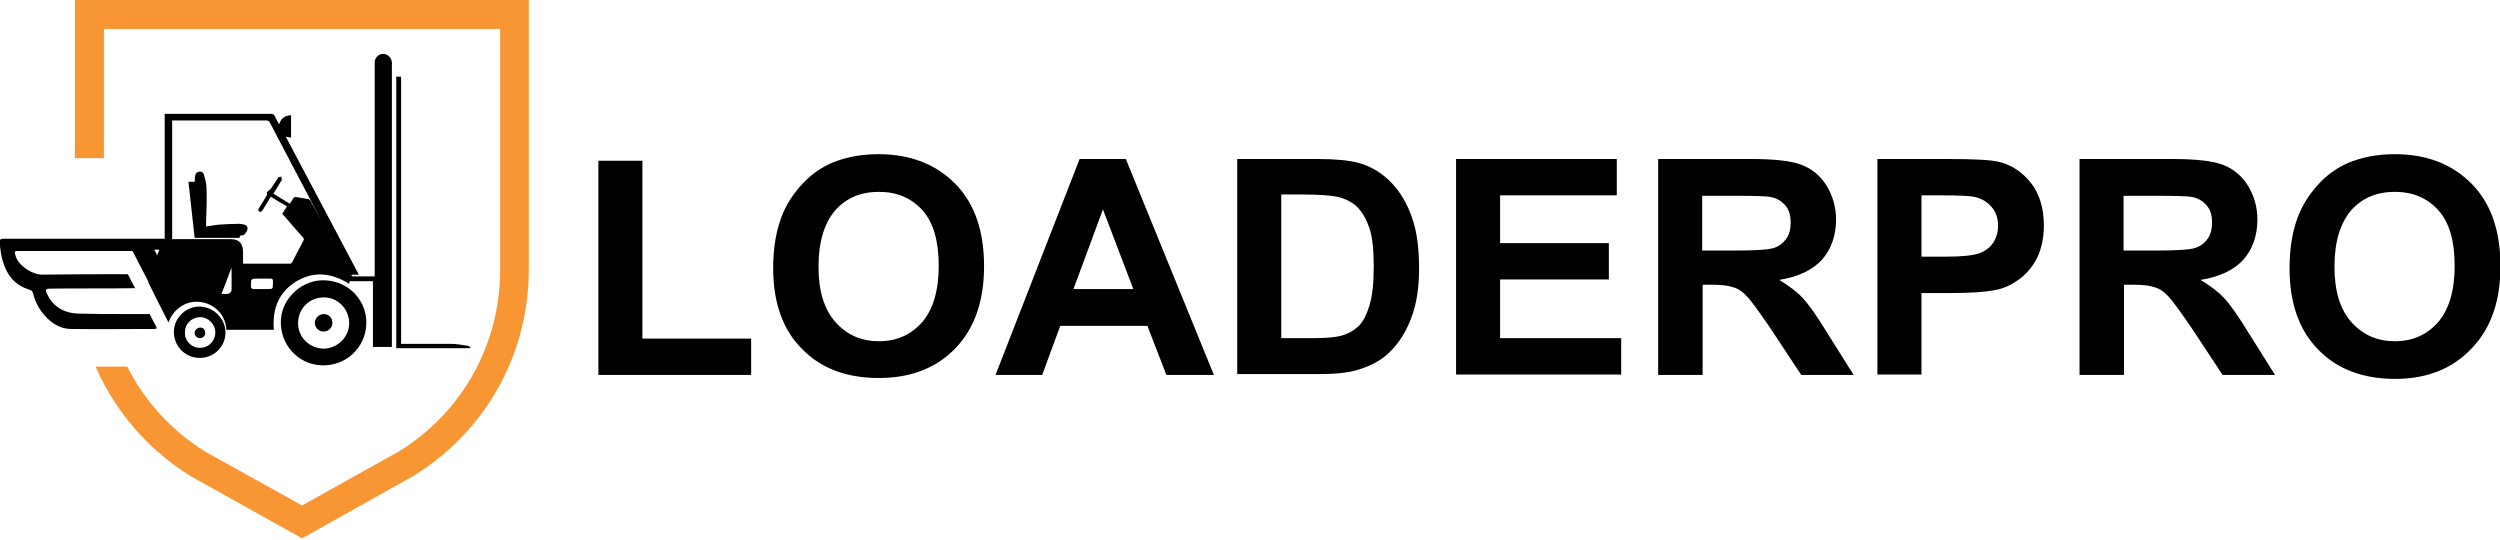
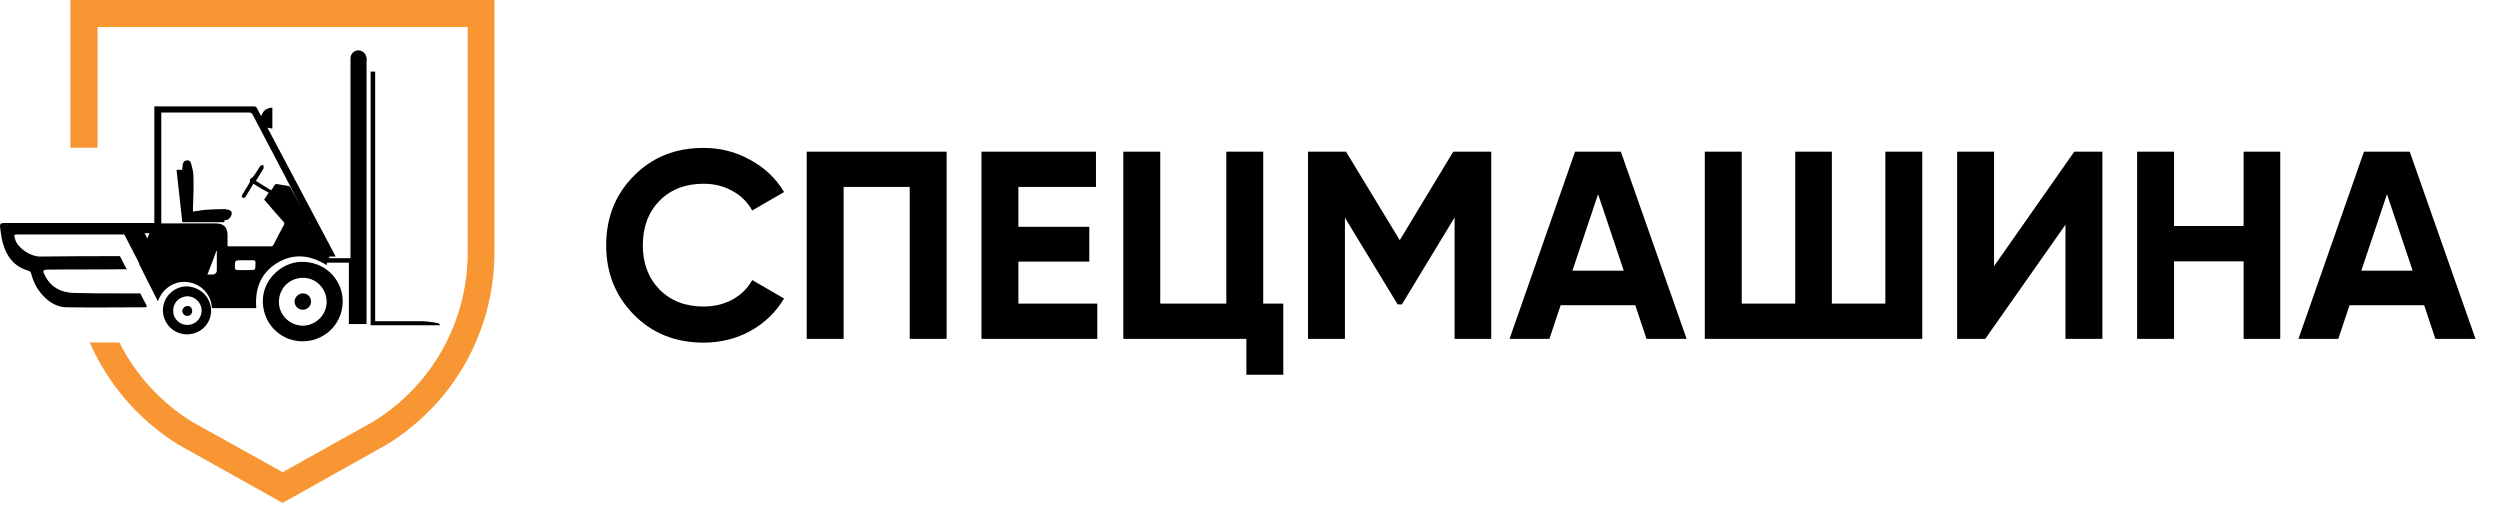
- <svg xmlns="http://www.w3.org/2000/svg" width="227" height="49" viewBox="0 0 227 49">
-   <path d="M54.332 34.045V14.597H58.33V30.744H68.205V34.045H54.332ZM70.204 24.341C70.204 22.352 70.523 20.682 71.123 19.29C71.563 18.295 72.203 17.381 72.962 16.585C73.722 15.79 74.601 15.193 75.521 14.795C76.76 14.278 78.159 14 79.759 14C82.677 14 84.996 14.915 86.755 16.704C88.514 18.494 89.353 21 89.353 24.182C89.353 27.363 88.474 29.829 86.755 31.619C85.036 33.409 82.717 34.323 79.799 34.323C76.88 34.323 74.521 33.448 72.802 31.659C71.083 29.948 70.204 27.483 70.204 24.341ZM74.322 24.221C74.322 26.449 74.841 28.119 75.881 29.272C76.92 30.426 78.239 30.983 79.799 30.983C81.398 30.983 82.677 30.426 83.716 29.272C84.716 28.119 85.236 26.409 85.236 24.142C85.236 21.875 84.756 20.204 83.757 19.091C82.757 17.977 81.438 17.42 79.799 17.42C78.159 17.42 76.84 17.977 75.841 19.091C74.841 20.284 74.322 21.954 74.322 24.221ZM110.222 34.045H105.905L104.186 29.591H96.27L94.631 34.045H90.393L98.029 14.438H102.227L110.222 34.045ZM102.906 26.25L100.148 19.011L97.469 26.25H102.906ZM112.341 14.438H119.618C121.257 14.438 122.496 14.557 123.376 14.795C124.535 15.114 125.534 15.75 126.334 16.585C127.174 17.46 127.773 18.494 128.213 19.767C128.653 21 128.853 22.551 128.853 24.38C128.853 26.011 128.653 27.403 128.253 28.556C127.773 29.988 127.054 31.142 126.134 32.017C125.454 32.693 124.495 33.21 123.336 33.568C122.456 33.846 121.297 33.965 119.817 33.965H112.341V14.438ZM116.339 17.738V30.704H119.298C120.417 30.704 121.217 30.625 121.696 30.505C122.336 30.346 122.856 30.068 123.296 29.67C123.735 29.272 124.055 28.676 124.335 27.761C124.615 26.886 124.735 25.693 124.735 24.182C124.735 22.67 124.615 21.517 124.335 20.682C124.055 19.886 123.695 19.25 123.216 18.773C122.736 18.335 122.136 18.017 121.377 17.858C120.817 17.739 119.737 17.659 118.138 17.659H116.339V17.738ZM132.211 34.045V14.438H146.803V17.738H136.209V22.074H146.084V25.375H136.209V30.704H147.203V34.005H132.211V34.045ZM150.561 34.045V14.438H158.957C161.076 14.438 162.595 14.597 163.554 14.954C164.514 15.312 165.273 15.949 165.833 16.824C166.393 17.739 166.713 18.773 166.713 19.926C166.713 21.398 166.273 22.631 165.433 23.585C164.554 24.54 163.274 25.136 161.555 25.415C162.395 25.931 163.115 26.449 163.674 27.045C164.234 27.642 164.994 28.716 165.913 30.227L168.312 34.045H163.554L160.716 29.75C159.676 28.238 158.997 27.284 158.597 26.886C158.237 26.488 157.837 26.21 157.398 26.091C156.958 25.931 156.318 25.852 155.399 25.852H154.599V34.045H150.561ZM154.559 22.75H157.517C159.436 22.75 160.596 22.67 161.076 22.511C161.555 22.352 161.915 22.074 162.195 21.676C162.475 21.278 162.595 20.801 162.595 20.204C162.595 19.528 162.435 19.011 162.075 18.613C161.715 18.216 161.236 17.937 160.596 17.858C160.276 17.818 159.317 17.778 157.677 17.778H154.559V22.75ZM170.471 34.045V14.438H176.867C179.266 14.438 180.865 14.517 181.585 14.716C182.704 14.994 183.664 15.67 184.423 16.625C185.183 17.619 185.583 18.892 185.583 20.443C185.583 21.636 185.343 22.67 184.943 23.466C184.503 24.301 183.944 24.937 183.264 25.415C182.584 25.892 181.905 26.21 181.185 26.329C180.225 26.528 178.866 26.608 177.067 26.608H174.469V34.005H170.471V34.045ZM174.469 17.738V23.307H176.627C178.187 23.307 179.226 23.187 179.746 22.988C180.265 22.79 180.705 22.471 180.985 22.034C181.265 21.596 181.425 21.079 181.425 20.523C181.425 19.807 181.225 19.21 180.785 18.733C180.345 18.256 179.826 17.977 179.186 17.858C178.706 17.778 177.747 17.738 176.348 17.738H174.469ZM188.821 34.045V14.438H197.217C199.335 14.438 200.855 14.597 201.814 14.954C202.774 15.312 203.533 15.949 204.093 16.824C204.653 17.739 204.972 18.773 204.972 19.926C204.972 21.398 204.533 22.631 203.693 23.585C202.814 24.54 201.534 25.136 199.815 25.415C200.655 25.931 201.374 26.449 201.934 27.045C202.494 27.642 203.253 28.716 204.173 30.227L206.572 34.045H201.814L198.976 29.75C197.936 28.238 197.256 27.284 196.857 26.886C196.497 26.488 196.097 26.21 195.657 26.091C195.218 25.931 194.578 25.852 193.658 25.852H192.859V34.045H188.821ZM192.819 22.75H195.777C197.696 22.75 198.856 22.67 199.335 22.511C199.815 22.352 200.175 22.074 200.455 21.676C200.735 21.278 200.855 20.801 200.855 20.204C200.855 19.528 200.695 19.011 200.335 18.613C199.975 18.216 199.495 17.937 198.856 17.858C198.536 17.818 197.576 17.778 195.937 17.778H192.819V22.75ZM207.891 24.341C207.891 22.352 208.211 20.682 208.81 19.29C209.25 18.295 209.89 17.381 210.649 16.585C211.409 15.79 212.289 15.193 213.208 14.795C214.447 14.278 215.847 14 217.446 14C220.364 14 222.683 14.915 224.442 16.704C226.201 18.494 227.041 21 227.041 24.182C227.041 27.363 226.161 29.829 224.442 31.619C222.683 33.488 220.364 34.403 217.486 34.403C214.567 34.403 212.209 33.528 210.489 31.738C208.73 29.948 207.891 27.483 207.891 24.341ZM211.969 24.221C211.969 26.449 212.488 28.119 213.528 29.272C214.567 30.426 215.887 30.983 217.446 30.983C219.045 30.983 220.324 30.426 221.364 29.272C222.363 28.119 222.883 26.409 222.883 24.142C222.883 21.875 222.403 20.204 221.404 19.091C220.404 17.977 219.085 17.42 217.446 17.42C215.807 17.42 214.487 17.977 213.488 19.091C212.488 20.284 211.969 21.954 211.969 24.221Z" />
-   <path d="M29.865 21.278C29.305 20.284 28.785 19.289 28.226 18.295C28.146 18.136 28.026 18.056 27.866 18.056C27.546 18.017 27.226 17.937 26.906 17.897C26.786 17.858 26.706 17.897 26.627 18.017C26.547 18.176 26.427 18.335 26.307 18.494C25.787 18.176 25.307 17.897 24.827 17.579C25.067 17.221 25.267 16.863 25.507 16.465C25.547 16.426 25.587 16.346 25.587 16.306C25.587 16.227 25.547 16.108 25.547 16.028C25.467 16.068 25.307 16.068 25.267 16.108C25.027 16.465 24.827 16.823 24.587 17.142C24.508 17.221 24.428 17.301 24.308 17.38C24.268 17.42 24.228 17.46 24.228 17.5C24.308 17.698 24.188 17.778 24.108 17.937C23.908 18.255 23.748 18.534 23.548 18.852C23.468 18.971 23.388 19.13 23.548 19.21C23.708 19.289 23.788 19.17 23.868 19.051C24.108 18.653 24.348 18.255 24.587 17.858C25.067 18.176 25.547 18.454 26.067 18.732C25.907 18.971 25.787 19.17 25.627 19.409C25.947 19.767 26.307 20.164 26.627 20.562C26.906 20.88 27.226 21.238 27.506 21.556C27.586 21.636 27.626 21.715 27.546 21.874C27.186 22.511 26.866 23.147 26.547 23.784C26.506 23.863 26.427 23.942 26.347 23.942C24.947 23.942 23.548 23.942 22.149 23.942C22.109 23.942 22.109 23.942 22.069 23.903C22.069 23.545 22.069 23.227 22.069 22.869C22.069 22.113 21.709 21.715 20.95 21.715C19.27 21.715 17.591 21.715 15.912 21.715H15.632V10.937H15.872C18.631 10.937 21.429 10.937 24.188 10.937C24.348 10.937 24.428 11.017 24.508 11.136C25.907 13.801 27.306 16.465 28.705 19.13C29.145 19.965 29.585 20.801 30.025 21.596C30.065 21.676 30.105 21.755 30.105 21.874C30.065 21.676 29.985 21.477 29.865 21.278ZM24.068 26.249C23.708 26.249 23.348 26.249 23.028 26.249C22.868 26.249 22.788 26.17 22.788 26.011C22.788 25.295 22.748 25.295 23.508 25.295H23.788C24.028 25.295 24.308 25.295 24.548 25.295C24.707 25.295 24.787 25.335 24.787 25.533C24.747 26.369 24.867 26.209 24.068 26.249ZM21.029 26.289C21.029 26.528 20.829 26.687 20.59 26.687C20.43 26.687 20.31 26.687 20.11 26.687C20.43 25.891 20.71 25.136 20.989 24.38H21.029C21.029 25.016 21.029 25.653 21.029 26.289ZM19.55 26.528C19.99 25.374 20.43 24.181 20.91 23.028C20.95 22.988 20.95 22.869 20.91 22.869C20.75 22.789 20.59 22.749 20.43 22.71C20.27 22.67 20.27 22.829 20.23 22.909C19.91 23.784 19.55 24.658 19.23 25.533C19.07 25.931 18.951 26.289 18.791 26.727C18.991 26.727 19.15 26.727 19.31 26.727C19.43 26.727 19.51 26.647 19.55 26.528ZM17.911 26.727C18.111 26.727 18.191 26.687 18.271 26.488C18.551 25.692 18.871 24.897 19.15 24.102C19.31 23.624 19.51 23.187 19.67 22.67C19.47 22.67 19.35 22.67 19.19 22.67C19.03 22.67 18.951 22.71 18.871 22.869C18.431 24.022 18.031 25.136 17.591 26.249C17.551 26.369 17.511 26.528 17.431 26.687C17.631 26.687 17.791 26.687 17.911 26.727ZM16.632 26.727C16.832 26.727 16.872 26.647 16.952 26.488C17.391 25.295 17.871 24.102 18.311 22.909C18.351 22.829 18.351 22.749 18.391 22.67C18.231 22.67 18.111 22.67 17.991 22.67C17.791 22.63 17.671 22.71 17.631 22.909C17.351 23.704 17.032 24.499 16.712 25.295C16.552 25.732 16.352 26.209 16.192 26.687C16.352 26.687 16.512 26.687 16.632 26.727ZM15.792 26.09C16.192 25.056 16.592 23.982 16.991 22.948C17.032 22.869 17.032 22.789 17.072 22.71C16.912 22.71 16.752 22.71 16.632 22.71C16.432 22.71 16.352 22.789 16.312 22.948C16.112 23.505 15.912 24.062 15.712 24.579C15.632 24.857 15.512 25.096 15.432 25.374C15.512 25.573 15.672 25.812 15.792 26.09ZM15.193 24.141C15.392 23.664 15.552 23.187 15.752 22.67C15.552 22.67 15.392 22.67 15.232 22.67C15.113 22.67 15.033 22.71 14.993 22.829C14.873 23.187 14.713 23.505 14.593 23.863C14.713 24.141 14.873 24.38 14.993 24.619C15.073 24.46 15.152 24.3 15.193 24.141ZM14.273 23.187C14.193 23.028 14.113 22.829 13.993 22.67H14.033C14.153 22.67 14.313 22.67 14.473 22.67C14.393 22.869 14.313 23.028 14.273 23.187ZM35.582 5.648C35.542 5.21 35.182 4.892 34.782 4.892C34.382 4.892 34.023 5.25 34.023 5.648C34.023 5.767 34.023 5.886 34.023 5.966C34.023 12.25 34.023 18.494 34.023 24.778V25.096C33.343 25.096 32.663 25.096 32.024 25.096C31.984 25.096 31.944 25.056 31.904 25.016C31.944 24.977 31.984 24.937 32.024 24.937C32.184 24.937 32.343 24.937 32.583 24.937C30.384 20.761 28.146 16.585 25.947 12.409C26.147 12.448 26.267 12.488 26.427 12.488V10.46C25.867 10.5 25.507 10.738 25.347 11.295C25.187 11.017 25.067 10.778 24.947 10.539C24.867 10.38 24.787 10.341 24.587 10.341C21.469 10.341 18.351 10.341 15.232 10.341C15.152 10.341 15.073 10.341 14.953 10.341V21.676C14.433 21.676 13.953 21.676 13.473 21.676C13.354 21.676 13.274 21.676 13.194 21.676C13.154 21.676 13.154 21.676 13.114 21.676C10.995 21.676 8.836 21.676 6.717 21.676C4.598 21.676 2.479 21.676 0.36 21.676C0.041 21.676 -0.079 21.755 -0.039 22.073C0.041 22.63 0.08 23.147 0.24 23.664C0.6 24.937 1.32 25.891 2.639 26.289C2.879 26.369 2.959 26.448 2.999 26.647C3.159 27.244 3.399 27.8 3.759 28.278C4.438 29.192 5.318 29.869 6.477 29.869C8.996 29.908 11.514 29.869 13.993 29.869C14.233 29.869 14.273 29.829 14.153 29.59C13.953 29.232 13.753 28.874 13.593 28.516C12.874 28.516 12.154 28.516 11.434 28.516C10.035 28.516 8.676 28.516 7.277 28.477C5.917 28.477 4.838 27.92 4.278 26.687C4.158 26.448 4.038 26.209 4.518 26.209C6.997 26.17 9.476 26.209 11.954 26.17C12.074 26.17 12.194 26.17 12.274 26.17C12.074 25.812 11.874 25.414 11.674 25.016C11.674 24.977 11.634 24.937 11.594 24.897C8.996 24.897 6.437 24.897 3.838 24.937C2.919 24.937 1.72 24.141 1.44 23.306C1.28 22.789 1.28 22.789 1.8 22.789C5.078 22.789 8.316 22.789 11.554 22.789C11.714 22.789 11.874 22.789 12.034 22.789L13.473 25.573V25.653C14.033 26.806 14.633 27.959 15.193 29.073C15.232 29.153 15.273 29.232 15.312 29.272C15.672 28.158 16.792 27.323 17.991 27.403C19.47 27.482 20.51 28.636 20.55 29.948H24.867C24.707 28.119 25.267 26.567 26.866 25.573C28.506 24.579 30.105 24.778 31.704 25.772C31.704 25.692 31.744 25.613 31.744 25.533H33.863V31.499H35.582C35.582 31.42 35.582 31.34 35.582 31.261C35.582 22.789 35.582 14.357 35.582 5.886C35.582 5.926 35.622 5.767 35.582 5.648Z" />
-   <path d="M6.797 0V14.358H9.435V2.625H45.416V24.499C45.416 31.261 41.978 37.425 36.261 40.965L27.426 45.897L18.631 41.005C15.552 39.096 13.114 36.391 11.554 33.289H8.676C10.435 37.306 13.393 40.806 17.311 43.232L27.426 48.88L37.581 43.192C44.137 39.136 48.015 32.136 48.015 24.46V0H6.797Z" fill="#F79633" />
-   <path d="M31.703 29.272C31.663 27.999 30.624 26.965 29.344 27.005C28.025 27.045 27.026 28.079 27.066 29.431C27.105 30.664 28.145 31.658 29.424 31.658C30.704 31.619 31.743 30.545 31.703 29.272ZM33.262 29.431C33.182 31.619 31.343 33.289 29.144 33.17C26.985 33.05 25.386 31.221 25.506 29.034C25.626 27.005 27.505 25.335 29.544 25.454C31.823 25.573 33.342 27.443 33.262 29.431Z" />
-   <path d="M35.98 6.96C36.14 6.96 36.26 6.96 36.42 6.96C36.42 15.034 36.42 23.107 36.42 31.221C36.54 31.221 36.62 31.221 36.7 31.221C38.099 31.221 39.539 31.221 40.938 31.221C41.498 31.221 42.057 31.34 42.577 31.42C42.617 31.42 42.657 31.539 42.737 31.579L42.697 31.619C40.458 31.619 38.219 31.619 35.98 31.619C35.98 23.425 35.98 15.232 35.98 6.96Z" />
-   <path d="M21.791 21.397C21.791 21.477 21.751 21.517 21.751 21.596C20.392 21.596 19.072 21.596 17.673 21.596C17.473 19.926 17.313 18.216 17.113 16.505C17.313 16.505 17.473 16.505 17.673 16.505C17.673 16.306 17.713 16.147 17.713 15.988C17.753 15.79 17.833 15.63 18.073 15.591C18.313 15.551 18.473 15.67 18.512 15.869C18.633 16.267 18.752 16.665 18.752 17.102C18.792 18.096 18.752 19.13 18.712 20.125C18.712 20.284 18.712 20.403 18.712 20.562C19.072 20.522 19.432 20.443 19.792 20.403C20.431 20.363 21.071 20.323 21.751 20.323C21.831 20.323 21.951 20.363 22.031 20.363C22.231 20.403 22.43 20.443 22.47 20.681C22.51 20.92 22.351 21.119 22.191 21.278C22.111 21.397 21.951 21.358 21.791 21.397Z" />
-   <path d="M30.185 29.312C30.185 29.749 29.825 30.107 29.386 30.107C28.946 30.107 28.586 29.749 28.586 29.312C28.586 28.874 28.986 28.516 29.386 28.516C29.865 28.516 30.185 28.874 30.185 29.312Z" />
-   <path d="M19.552 30.187C19.552 29.431 18.912 28.795 18.152 28.795C17.353 28.835 16.753 29.431 16.793 30.266C16.793 31.022 17.473 31.619 18.192 31.579C18.952 31.579 19.552 30.942 19.552 30.187ZM20.471 30.266C20.431 31.579 19.312 32.573 17.993 32.494C16.673 32.414 15.714 31.3 15.794 29.988C15.874 28.755 16.993 27.761 18.232 27.84C19.592 27.96 20.511 29.073 20.471 30.266Z" />
-   <path d="M18.631 30.227C18.631 30.505 18.431 30.704 18.152 30.704C17.872 30.704 17.672 30.465 17.672 30.227C17.672 29.988 17.912 29.749 18.152 29.749C18.431 29.71 18.631 29.948 18.631 30.227Z" />
+ <svg xmlns="http://www.w3.org/2000/svg" width="243" height="49" viewBox="0 0 243 49">
+   <path d="M29.912 21.278C29.352 20.284 28.832 19.289 28.273 18.295C28.192 18.136 28.073 18.056 27.913 18.056C27.593 18.017 27.273 17.937 26.953 17.897C26.833 17.858 26.753 17.897 26.673 18.017C26.593 18.176 26.474 18.335 26.354 18.494C25.834 18.176 25.354 17.897 24.874 17.579C25.114 17.221 25.314 16.863 25.554 16.465C25.594 16.426 25.634 16.346 25.634 16.306C25.634 16.227 25.594 16.108 25.594 16.028C25.514 16.068 25.354 16.068 25.314 16.108C25.074 16.465 24.874 16.823 24.634 17.142C24.555 17.221 24.474 17.301 24.355 17.38C24.315 17.42 24.275 17.46 24.275 17.5C24.355 17.698 24.235 17.778 24.155 17.937C23.955 18.255 23.795 18.534 23.595 18.852C23.515 18.971 23.435 19.13 23.595 19.21C23.755 19.289 23.835 19.17 23.915 19.051C24.155 18.653 24.395 18.255 24.634 17.858C25.114 18.176 25.594 18.454 26.114 18.732C25.954 18.971 25.834 19.17 25.674 19.409C25.994 19.767 26.354 20.164 26.673 20.562C26.953 20.88 27.273 21.238 27.553 21.556C27.633 21.636 27.673 21.715 27.593 21.874C27.233 22.511 26.913 23.147 26.593 23.784C26.553 23.863 26.474 23.942 26.393 23.942C24.994 23.942 23.595 23.942 22.196 23.942C22.156 23.942 22.156 23.942 22.116 23.903C22.116 23.545 22.116 23.227 22.116 22.869C22.116 22.113 21.756 21.715 20.996 21.715C19.317 21.715 17.638 21.715 15.959 21.715H15.679V10.937H15.919C18.678 10.937 21.476 10.937 24.235 10.937C24.395 10.937 24.474 11.017 24.555 11.136C25.954 13.801 27.353 16.465 28.752 19.13C29.192 19.965 29.632 20.801 30.072 21.596C30.111 21.676 30.151 21.755 30.151 21.874C30.111 21.676 30.032 21.477 29.912 21.278ZM24.115 26.249C23.755 26.249 23.395 26.249 23.075 26.249C22.915 26.249 22.835 26.17 22.835 26.011C22.835 25.295 22.795 25.295 23.555 25.295H23.835C24.075 25.295 24.355 25.295 24.595 25.295C24.754 25.295 24.834 25.335 24.834 25.533C24.794 26.369 24.914 26.209 24.115 26.249ZM21.076 26.289C21.076 26.528 20.876 26.687 20.637 26.687C20.477 26.687 20.357 26.687 20.157 26.687C20.477 25.891 20.756 25.136 21.036 24.38H21.076C21.076 25.016 21.076 25.653 21.076 26.289ZM19.597 26.528C20.037 25.374 20.477 24.181 20.956 23.028C20.996 22.988 20.996 22.869 20.956 22.869C20.797 22.789 20.637 22.749 20.477 22.71C20.317 22.67 20.317 22.829 20.277 22.909C19.957 23.784 19.597 24.658 19.277 25.533C19.117 25.931 18.997 26.289 18.837 26.727C19.037 26.727 19.197 26.727 19.357 26.727C19.477 26.727 19.557 26.647 19.597 26.528ZM17.958 26.727C18.158 26.727 18.238 26.687 18.318 26.488C18.598 25.692 18.918 24.897 19.197 24.102C19.357 23.624 19.557 23.187 19.717 22.67C19.517 22.67 19.397 22.67 19.237 22.67C19.077 22.67 18.997 22.71 18.918 22.869C18.478 24.022 18.078 25.136 17.638 26.249C17.598 26.369 17.558 26.528 17.478 26.687C17.678 26.687 17.838 26.687 17.958 26.727ZM16.679 26.727C16.878 26.727 16.919 26.647 16.998 26.488C17.438 25.295 17.918 24.102 18.358 22.909C18.398 22.829 18.398 22.749 18.438 22.67C18.278 22.67 18.158 22.67 18.038 22.67C17.838 22.63 17.718 22.71 17.678 22.909C17.398 23.704 17.078 24.499 16.759 25.295C16.599 25.732 16.399 26.209 16.239 26.687C16.399 26.687 16.559 26.687 16.679 26.727ZM15.839 26.09C16.239 25.056 16.639 23.982 17.038 22.948C17.078 22.869 17.078 22.789 17.118 22.71C16.959 22.71 16.799 22.71 16.679 22.71C16.479 22.71 16.399 22.789 16.359 22.948C16.159 23.505 15.959 24.062 15.759 24.579C15.679 24.857 15.559 25.096 15.479 25.374C15.559 25.573 15.719 25.812 15.839 26.09ZM15.239 24.141C15.439 23.664 15.599 23.187 15.799 22.67C15.599 22.67 15.439 22.67 15.279 22.67C15.159 22.67 15.079 22.71 15.04 22.829C14.92 23.187 14.76 23.505 14.64 23.863C14.76 24.141 14.92 24.38 15.04 24.619C15.12 24.46 15.199 24.3 15.239 24.141ZM14.32 23.187C14.24 23.028 14.16 22.829 14.04 22.67H14.08C14.2 22.67 14.36 22.67 14.52 22.67C14.44 22.869 14.36 23.028 14.32 23.187ZM35.629 5.648C35.589 5.21 35.229 4.892 34.829 4.892C34.429 4.892 34.069 5.25 34.069 5.648C34.069 5.767 34.069 5.886 34.069 5.966C34.069 12.25 34.069 18.494 34.069 24.778V25.096C33.39 25.096 32.71 25.096 32.071 25.096C32.031 25.096 31.991 25.056 31.951 25.016C31.991 24.977 32.031 24.937 32.071 24.937C32.23 24.937 32.39 24.937 32.63 24.937C30.431 20.761 28.192 16.585 25.994 12.409C26.194 12.448 26.314 12.488 26.474 12.488V10.46C25.914 10.5 25.554 10.738 25.394 11.295C25.234 11.017 25.114 10.778 24.994 10.539C24.914 10.38 24.834 10.341 24.634 10.341C21.516 10.341 18.398 10.341 15.279 10.341C15.199 10.341 15.12 10.341 14.999 10.341V21.676C14.48 21.676 14 21.676 13.52 21.676C13.4 21.676 13.32 21.676 13.241 21.676C13.2 21.676 13.2 21.676 13.161 21.676C11.042 21.676 8.883 21.676 6.764 21.676C4.645 21.676 2.526 21.676 0.407 21.676C0.087 21.676 -0.033 21.755 0.007 22.073C0.087 22.63 0.127 23.147 0.287 23.664C0.647 24.937 1.367 25.891 2.686 26.289C2.926 26.369 3.006 26.448 3.046 26.647C3.206 27.244 3.446 27.8 3.805 28.278C4.485 29.192 5.365 29.869 6.524 29.869C9.043 29.908 11.561 29.869 14.04 29.869C14.28 29.869 14.32 29.829 14.2 29.59C14 29.232 13.8 28.874 13.64 28.516C12.921 28.516 12.201 28.516 11.481 28.516C10.082 28.516 8.723 28.516 7.324 28.477C5.964 28.477 4.885 27.92 4.325 26.687C4.205 26.448 4.085 26.209 4.565 26.209C7.044 26.17 9.522 26.209 12.001 26.17C12.121 26.17 12.241 26.17 12.321 26.17C12.121 25.812 11.921 25.414 11.721 25.016C11.721 24.977 11.681 24.937 11.641 24.897C9.043 24.897 6.484 24.897 3.885 24.937C2.966 24.937 1.766 24.141 1.487 23.306C1.327 22.789 1.327 22.789 1.846 22.789C5.125 22.789 8.363 22.789 11.601 22.789C11.761 22.789 11.921 22.789 12.081 22.789L13.52 25.573V25.653C14.08 26.806 14.68 27.959 15.239 29.073C15.279 29.153 15.319 29.232 15.359 29.272C15.719 28.158 16.839 27.323 18.038 27.403C19.517 27.482 20.557 28.636 20.597 29.948H24.914C24.754 28.119 25.314 26.567 26.913 25.573C28.552 24.579 30.151 24.778 31.751 25.772C31.751 25.692 31.791 25.613 31.791 25.533H33.91V31.499H35.629C35.629 31.42 35.629 31.34 35.629 31.261C35.629 22.789 35.629 14.357 35.629 5.886C35.629 5.926 35.669 5.767 35.629 5.648Z" />
+   <path d="M6.844 0V14.358H9.482V2.625H45.463V24.499C45.463 31.261 42.025 37.425 36.308 40.965L27.473 45.897L18.677 41.005C15.599 39.096 13.16 36.391 11.601 33.289H8.723C10.482 37.306 13.44 40.806 17.358 43.232L27.473 48.88L37.627 43.192C44.184 39.136 48.062 32.136 48.062 24.46V0H6.844Z" fill="#F79633" />
+   <path d="M31.75 29.272C31.71 27.999 30.671 26.965 29.391 27.005C28.072 27.045 27.072 28.079 27.112 29.431C27.152 30.664 28.192 31.658 29.471 31.658C30.75 31.619 31.79 30.545 31.75 29.272ZM33.309 29.431C33.229 31.619 31.39 33.289 29.191 33.17C27.032 33.05 25.433 31.221 25.553 29.034C25.673 27.005 27.552 25.335 29.591 25.454C31.87 25.573 33.389 27.443 33.309 29.431Z" />
+   <path d="M36.027 6.96C36.187 6.96 36.307 6.96 36.467 6.96C36.467 15.034 36.467 23.107 36.467 31.221C36.587 31.221 36.667 31.221 36.747 31.221C38.146 31.221 39.585 31.221 40.985 31.221C41.544 31.221 42.104 31.34 42.624 31.42C42.664 31.42 42.704 31.539 42.784 31.579L42.744 31.619C40.505 31.619 38.266 31.619 36.027 31.619C36.027 23.425 36.027 15.232 36.027 6.96Z" />
+   <path d="M21.838 21.397C21.838 21.477 21.798 21.517 21.798 21.596C20.438 21.596 19.119 21.596 17.72 21.596C17.52 19.926 17.36 18.216 17.16 16.505C17.36 16.505 17.52 16.505 17.72 16.505C17.72 16.306 17.76 16.147 17.76 15.988C17.8 15.79 17.88 15.63 18.12 15.591C18.36 15.551 18.52 15.67 18.559 15.869C18.679 16.267 18.799 16.665 18.799 17.102C18.839 18.096 18.799 19.13 18.759 20.125C18.759 20.284 18.759 20.403 18.759 20.562C19.119 20.522 19.479 20.443 19.839 20.403C20.478 20.363 21.118 20.323 21.798 20.323C21.878 20.323 21.998 20.363 22.078 20.363C22.277 20.403 22.477 20.443 22.517 20.681C22.557 20.92 22.397 21.119 22.238 21.278C22.157 21.397 21.998 21.358 21.838 21.397Z" />
+   <path d="M30.232 29.312C30.232 29.749 29.872 30.107 29.432 30.107C28.993 30.107 28.633 29.749 28.633 29.312C28.633 28.874 29.033 28.516 29.432 28.516C29.912 28.516 30.232 28.874 30.232 29.312Z" />
+   <path d="M19.599 30.187C19.599 29.431 18.959 28.795 18.199 28.795C17.4 28.835 16.8 29.431 16.84 30.266C16.84 31.022 17.52 31.619 18.239 31.579C18.999 31.579 19.599 30.942 19.599 30.187ZM20.518 30.266C20.478 31.579 19.359 32.573 18.04 32.494C16.72 32.414 15.761 31.3 15.841 29.988C15.921 28.755 17.04 27.761 18.279 27.84C19.639 27.96 20.558 29.073 20.518 30.266Z" />
+   <path d="M18.678 30.227C18.678 30.505 18.478 30.704 18.198 30.704C17.919 30.704 17.719 30.465 17.719 30.227C17.719 29.988 17.959 29.749 18.198 29.749C18.478 29.71 18.678 29.948 18.678 30.227Z" />
+   <path d="M68.384 33.304C65.645 33.304 63.383 32.394 61.598 30.574C59.813 28.754 58.92 26.509 58.92 23.84C58.92 21.153 59.813 18.909 61.598 17.106C63.383 15.286 65.645 14.376 68.384 14.376C70.031 14.376 71.547 14.766 72.934 15.546C74.338 16.308 75.43 17.349 76.21 18.666L73.116 20.46C72.665 19.645 72.024 19.012 71.192 18.562C70.36 18.094 69.424 17.86 68.384 17.86C66.616 17.86 65.186 18.415 64.094 19.524C63.019 20.633 62.482 22.072 62.482 23.84C62.482 25.59 63.019 27.02 64.094 28.13C65.186 29.239 66.616 29.794 68.384 29.794C69.424 29.794 70.36 29.569 71.192 29.118C72.041 28.65 72.683 28.017 73.116 27.22L76.21 29.014C75.43 30.331 74.347 31.38 72.96 32.16C71.573 32.922 70.048 33.304 68.384 33.304ZM92.012 14.74V32.94H88.424V18.172H82.002V32.94H78.414V14.74H92.012ZM98.988 29.508H106.658V32.94H95.4V14.74H106.528V18.172H98.988V22.046H105.878V25.426H98.988V29.508ZM122.785 29.508H124.735V36.424H121.147V32.94H109.187V14.74H112.775V29.508H119.197V14.74H122.785V29.508ZM144.949 14.74V32.94H141.387V21.136L136.265 29.586H135.849L130.727 21.162V32.94H127.139V14.74H130.831L136.057 23.346L141.257 14.74H144.949ZM160.04 32.94L158.948 29.664H151.694L150.602 32.94H146.728L153.098 14.74H157.544L163.94 32.94H160.04ZM152.838 26.31H157.83L155.334 18.874L152.838 26.31ZM183.257 14.74H186.845V32.94H165.707V14.74H169.295V29.508H174.495V14.74H178.057V29.508H183.257V14.74ZM200.764 32.94V21.838L192.964 32.94H190.234V14.74H193.822V25.868L201.622 14.74H204.352V32.94H200.764ZM218.077 14.74H221.639V32.94H218.077V25.4H211.317V32.94H207.729V14.74H211.317V21.968H218.077V14.74ZM236.72 32.94L235.628 29.664H228.374L227.282 32.94H223.408L229.778 14.74H234.224L240.62 32.94H236.72ZM229.518 26.31H234.51L232.014 18.874L229.518 26.31Z" />
</svg>
